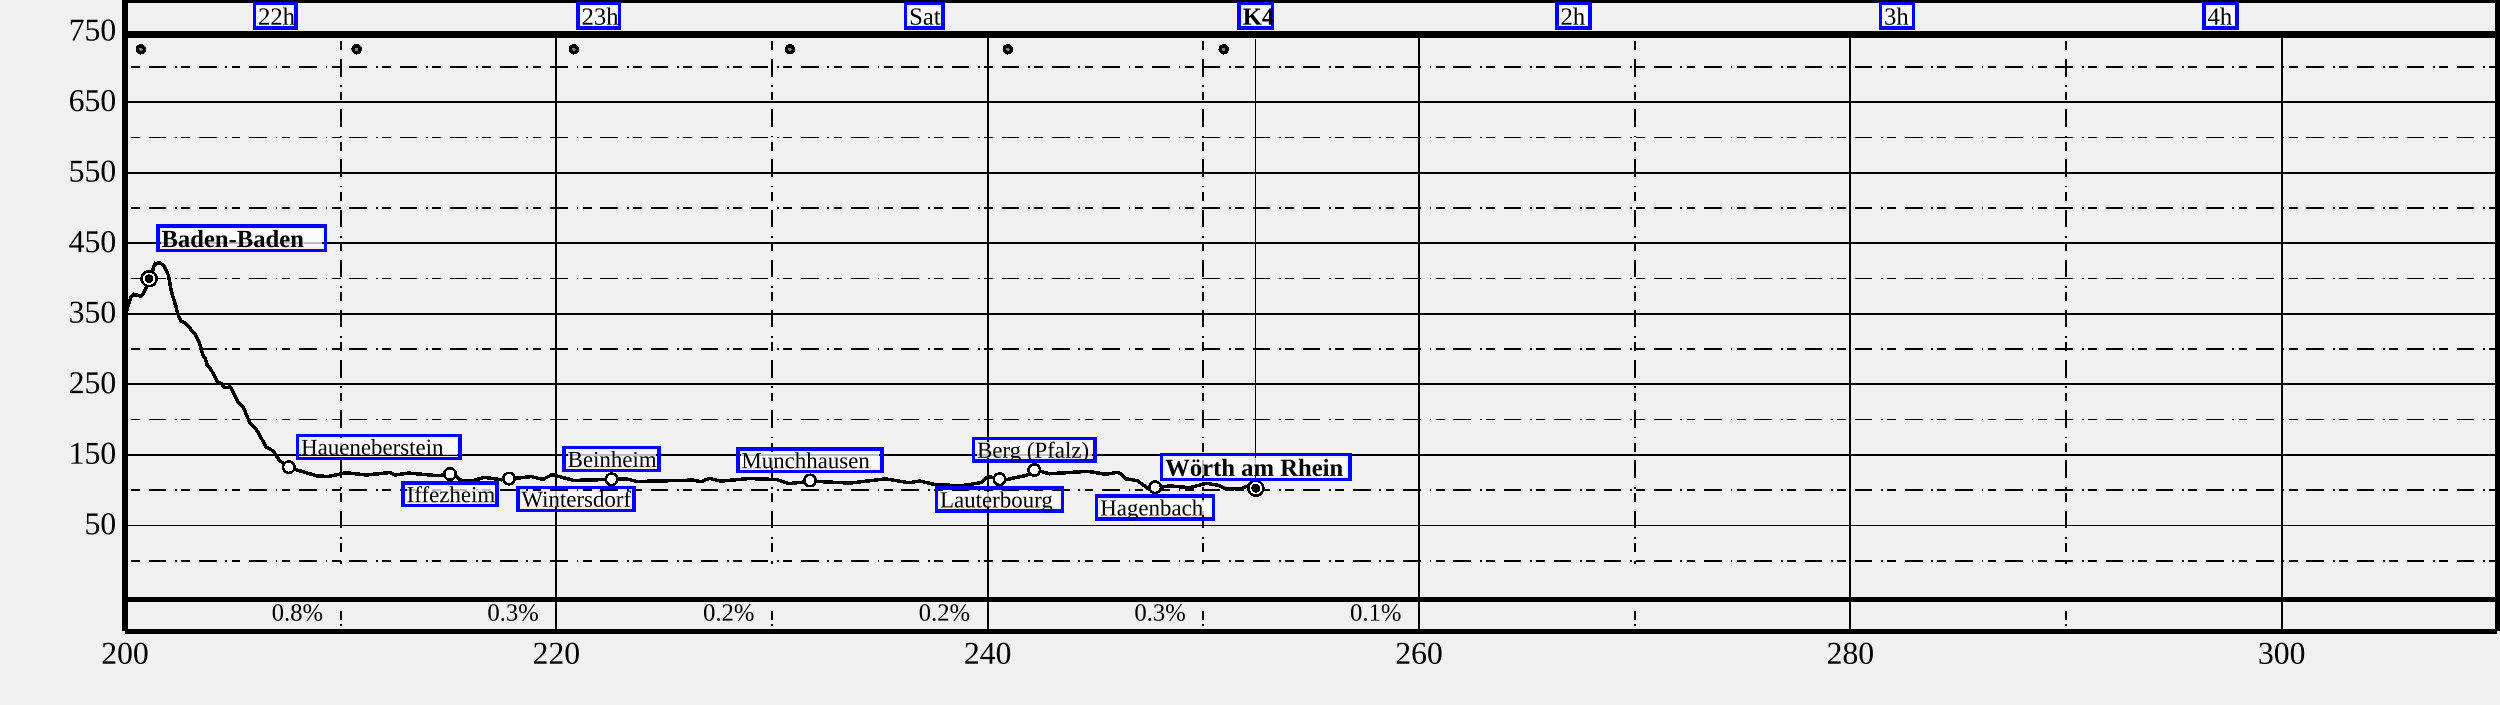
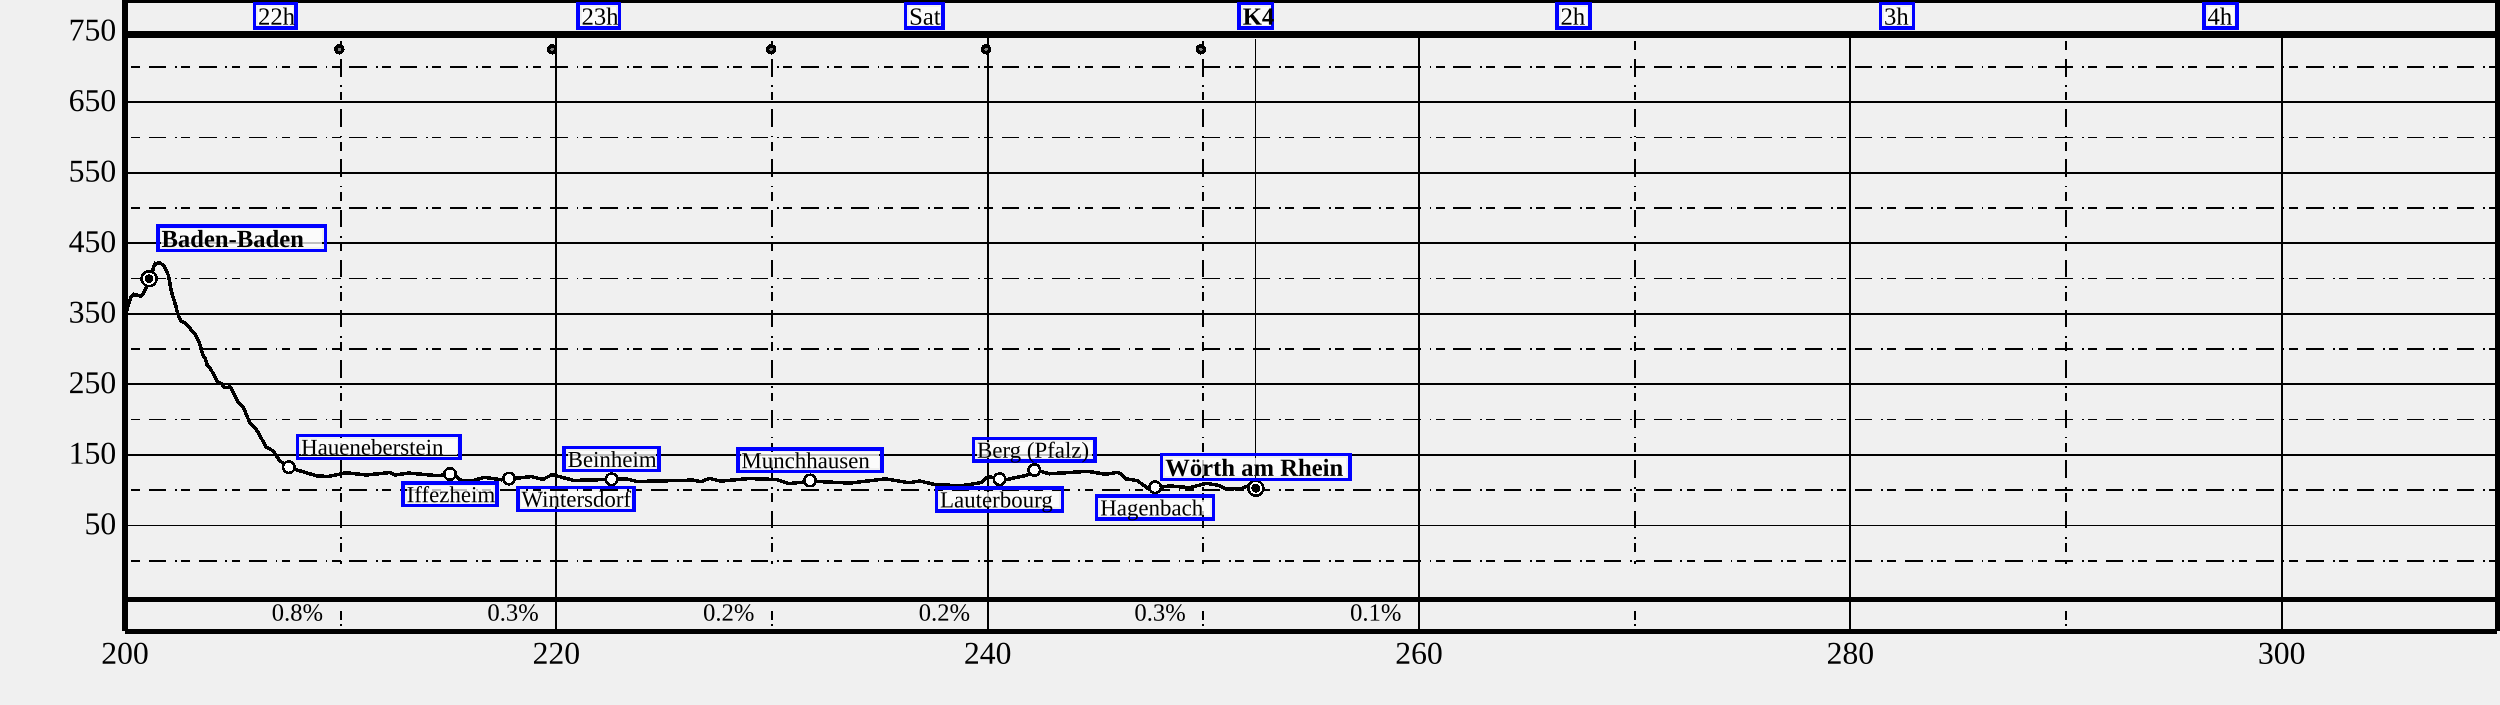
<svg xmlns="http://www.w3.org/2000/svg" height="400" width="1420">
  <g font-size="18" id="world" shape-rendering="crispEdges">
    <g id="BG" />
    <g id="SB" transform="translate(71 360)">
      <text text-anchor="middle" x="0" y="17">
200
</text>
      <text text-anchor="middle" x="245" y="17">
220
</text>
      <text text-anchor="middle" x="490" y="17">
240
</text>
      <text text-anchor="middle" x="735" y="17">
260
</text>
      <text text-anchor="middle" x="980" y="17">
280
</text>
      <text text-anchor="middle" x="1225" y="17">
300
</text>
    </g>
    <g id="SD" transform="translate(71 0)">
      <path d="M0,0 L1347.5,0" stroke="black" stroke-width="3" />
      <path d="M0,0 L0,358.5" stroke="black" stroke-width="3" />
      <path d="M0,358.5 L1347.5,358.5" stroke="black" stroke-width="3" />
      <path d="M1347.5,0 L1347.5,358.5" stroke="black" stroke-width="3" />
      <path d="M0,358.5 L1347.5,358.5" stroke="black" stroke-width="1" />
      <path d="M0,20 L0,358.5" stroke="black" stroke-width="1" />
      <path d="M245,20 L245,358.5" stroke="black" stroke-width="1" />
      <path d="M490,20 L490,358.5" stroke="black" stroke-width="1" />
      <path d="M735,20 L735,358.5" stroke="black" stroke-width="1" />
      <path d="M980,20 L980,358.5" stroke="black" stroke-width="1" />
      <path d="M1225,20 L1225,358.5" stroke="black" stroke-width="1" />
      <path d="M122.5,20 L122.5,320.5" stroke="black" stroke-dasharray="1.0,2.5,5.0,5.0,10.0,5.0" />
      <path d="M367.5,20 L367.5,320.5" stroke="black" stroke-dasharray="1.0,2.5,5.0,5.0,10.0,5.0" />
      <path d="M612.5,20 L612.5,320.5" stroke="black" stroke-dasharray="1.0,2.5,5.0,5.0,10.0,5.0" />
      <path d="M857.5,20 L857.5,320.5" stroke="black" stroke-dasharray="1.0,2.5,5.0,5.0,10.0,5.0" />
      <path d="M1102.5,20 L1102.5,320.5" stroke="black" stroke-dasharray="1.0,2.5,5.0,5.0,10.0,5.0" />
      <path d="M1347.5,20 L1347.5,320.5" stroke="black" stroke-dasharray="1.0,2.5,5.0,5.0,10.0,5.0" />
      <path d="M0,298.438 L1347.5,298.438" stroke="black" stroke-width="1" />
      <path d="M0,258.375 L1347.5,258.375" stroke="black" stroke-width="1" />
      <path d="M0,218.312 L1347.5,218.312" stroke="black" stroke-width="1" />
      <path d="M0,178.25 L1347.5,178.25" stroke="black" stroke-width="1" />
      <path d="M0,138.188 L1347.5,138.188" stroke="black" stroke-width="1" />
      <path d="M0,98.125 L1347.5,98.125" stroke="black" stroke-width="1" />
      <path d="M0,58.062 L1347.5,58.062" stroke="black" stroke-width="1" />
      <path d="M0,18 L1347.5,18" stroke="black" stroke-width="1" />
      <path d="M0,318.469 L1347.5,318.469" stroke="black" stroke-dasharray="1.0,2.5,5.0,5.0,10.0,5.0" />
      <path d="M0,278.406 L1347.5,278.406" stroke="black" stroke-dasharray="1.0,2.5,5.0,5.0,10.0,5.0" />
      <path d="M0,238.344 L1347.5,238.344" stroke="black" stroke-dasharray="1.0,2.5,5.0,5.0,10.0,5.0" />
      <path d="M0,198.281 L1347.5,198.281" stroke="black" stroke-dasharray="1.0,2.5,5.0,5.0,10.0,5.0" />
      <path d="M0,158.219 L1347.5,158.219" stroke="black" stroke-dasharray="1.0,2.5,5.0,5.0,10.0,5.0" />
      <path d="M0,118.156 L1347.5,118.156" stroke="black" stroke-dasharray="1.0,2.5,5.0,5.0,10.0,5.0" />
      <path d="M0,78.094 L1347.5,78.094" stroke="black" stroke-dasharray="1.0,2.5,5.0,5.0,10.0,5.0" />
      <path d="M0,38.031 L1347.5,38.031" stroke="black" stroke-dasharray="1.0,2.5,5.0,5.0,10.0,5.0" />
      <path d="M0,20 L1347.5,20" stroke="black" stroke-width="3" />
      <text font-size="14" text-anchor="end" x="112.5" y="352.5">
0.8%
</text>
      <text font-size="14" text-anchor="end" x="235" y="352.5">
0.3%
</text>
      <text font-size="14" text-anchor="end" x="357.5" y="352.5">
0.2%
</text>
      <text font-size="14" text-anchor="end" x="480" y="352.5">
0.2%
</text>
      <text font-size="14" text-anchor="end" x="602.5" y="352.5">
0.3%
</text>
      <text font-size="14" text-anchor="end" x="725" y="352.5">
0.1%
</text>
      <path d="M122.5,355.5 L122.5,340.5" stroke="black" stroke-dasharray="1.0,2.5,5.0,5.0,10.0,5.0" />
      <path d="M367.5,355.5 L367.5,340.5" stroke="black" stroke-dasharray="1.0,2.5,5.0,5.0,10.0,5.0" />
      <path d="M612.5,355.5 L612.5,340.5" stroke="black" stroke-dasharray="1.0,2.5,5.0,5.0,10.0,5.0" />
      <path d="M857.5,355.5 L857.5,340.5" stroke="black" stroke-dasharray="1.0,2.5,5.0,5.0,10.0,5.0" />
      <path d="M1102.5,355.5 L1102.5,340.5" stroke="black" stroke-dasharray="1.0,2.5,5.0,5.0,10.0,5.0" />
      <path d="M1347.5,355.5 L1347.5,340.5" stroke="black" stroke-dasharray="1.0,2.5,5.0,5.0,10.0,5.0" />
      <path d="M0,340.5 L1347.5,340.5" stroke="black" stroke-width="3" />
      <path d="M-0.1,178.2 L0.4,176.5 L1.0,176.6 L1.3,174.7 L3.5,168.5 L4.8,167.0 L9.0,168.3 L10.2,166.8 L12.3,163.1 L13.5,158.4 L15.9,153.2 L16.2,151.2 L19.2,148.8 L22.2,151.1 L24.6,156.3 L26.4,165.7 L28.6,173.1 L28.8,173.1 L29.3,176.3 L31.6,182.2 L34.4,183.7 L39.8,189.8 L42.5,195.4 L44.1,201.2 L45.6,203.8 L46.7,207.5 L48.6,209.5 L52.5,216.8 L54.8,218.0 L56.3,220.2 L59.8,219.8 L64.2,228.5 L67.5,231.9 L71.0,240.5 L74.7,244.1 L80.2,253.9 L84.4,256.3 L87.9,261.8 L94.8,266.1 L109.3,270.4 L115.4,270.6 L125.7,268.5 L137.2,269.8 L150.4,268.4 L153.3,269.8 L161.1,268.7 L177.7,270.2 L184.2,269.4 L187.9,270.5 L190.4,272.7 L196.9,273.3 L203.9,271.1 L214.1,272.5 L230.7,270.7 L237.3,272.3 L242.6,269.6 L254.9,272.9 L284.6,272.0 L291.0,273.5 L322.5,272.7 L327.1,273.6 L332.0,271.7 L338.3,273.3 L354.7,271.8 L370.3,272.4 L377.2,274.7 L390.1,273.3 L411.6,274.4 L432.0,272.0 L445.2,274.2 L451.5,273.2 L460.4,275.3 L475.1,275.9 L486.4,274.1 L490.2,270.7 L499.7,272.6 L512.4,269.9 L516.5,266.8 L525.1,269.1 L546.9,267.7 L557.1,269.4 L563.8,268.3 L565.7,269.0 L568.2,271.9 L575.0,273.0 L581.4,277.7 L593.4,276.0 L605.0,277.0 L614.1,274.5 L620.9,275.6 L625.4,277.8 L634.5,277.4 L638.1,275.9 L642.3,277.1" fill="transparent" id="track" stroke="black" stroke-linejoin="miter" stroke-miterlimit="1" stroke-width="2" />
      <g>
        <g>
-           <circle cx="8.977" cy="28" fill="Gray" id="user-step" r="2" stroke="black" stroke-width="2" />
-         </g>
-         <g>
-           <circle cx="131.558" cy="28" fill="Gray" id="user-step" r="2" stroke="black" stroke-width="2" />
-         </g>
-         <g>
-           <circle cx="254.948" cy="28" fill="Gray" id="user-step" r="2" stroke="black" stroke-width="2" />
-         </g>
-         <g>
-           <circle cx="377.668" cy="28" fill="Gray" id="user-step" r="2" stroke="black" stroke-width="2" />
-         </g>
-         <g>
-           <circle cx="501.435" cy="28" fill="Gray" id="user-step" r="2" stroke="black" stroke-width="2" />
-         </g>
-         <g>
-           <circle cx="624.073" cy="28" fill="Gray" id="user-step" r="2" stroke="black" stroke-width="2" />
+           <circle cx="121.74" cy="28" fill="Gray" id="user-step" r="2" stroke="black" stroke-width="2" />
+         </g>
+         <g>
+           <circle cx="242.645" cy="28" fill="Gray" id="user-step" r="2" stroke="black" stroke-width="2" />
+         </g>
+         <g>
+           <circle cx="367.033" cy="28" fill="Gray" id="user-step" r="2" stroke="black" stroke-width="2" />
+         </g>
+         <g>
+           <circle cx="489.113" cy="28" fill="Gray" id="user-step" r="2" stroke="black" stroke-width="2" />
+         </g>
+         <g>
+           <circle cx="611.056" cy="28" fill="Gray" id="user-step" r="2" stroke="black" stroke-width="2" />
        </g>
        <g>
          <circle cx="642.301" cy="277.284" fill="Blue" id="0/wp" r="5" />
        </g>
        <g transform="translate(642.301 277.2845)">
          <rect fill="white" fill-opacity="0.75" height="10" id="label-bg" width="14.875" x="-7.438" y="-273.284" />
          <rect fill="none" height="14" id="label-dbg" stroke="blue" stroke-width="2" width="18.875" x="-9.438" y="-275.284" />
          <text font-size="14.0" font-style="normal" font-weight="bold" id="0/wp/text" text-anchor="start" x="-7.438" y="-263.284">
K4
</text>
        </g>
        <path d="M642.30,22.00 L642.30,271.28" id="link" stroke="black" stroke-linejoin="miter" stroke-miterlimit="1" stroke-width="0.5" />
        <g>
          <circle cx="13.697" cy="158.299" fill="Black" id="1/wp" r="5" />
          <circle cx="13.697" cy="158.299" fill="white" id="1/wp-little-white" r="3.5" />
          <circle cx="13.697" cy="158.299" fill="black" id="1/wp-little-white" r="2.5" />
        </g>
        <g transform="translate(13.69698 158.2989)">
          <rect fill="white" fill-opacity="0.75" height="10" id="label-bg" width="91.196" x="7" y="-28" />
          <rect fill="none" height="14" id="label-dbg" stroke="blue" stroke-width="2" width="95.196" x="5" y="-30" />
          <text font-size="14.0" font-style="normal" font-weight="bold" id="1/wp/text" text-anchor="start" x="7.000" y="-18.000">
Baden-Baden
</text>
        </g>
        <path d="M16.91,148.03 L15.49,152.57" id="link" stroke="black" stroke-linejoin="miter" stroke-miterlimit="1" stroke-width="0.5" />
        <g>
          <circle cx="642.301" cy="277.284" fill="Black" id="2/wp" r="5" />
          <circle cx="642.301" cy="277.284" fill="white" id="2/wp-little-white" r="3.5" />
          <circle cx="642.301" cy="277.284" fill="black" id="2/wp-little-white" r="2.5" />
        </g>
        <g transform="translate(642.301 277.2845)">
          <rect fill="white" fill-opacity="0.75" height="10" id="label-bg" width="102.959" x="-51.48" y="-17" />
          <rect fill="none" height="14" id="label-dbg" stroke="blue" stroke-width="2" width="106.959" x="-53.48" y="-19" />
          <text font-size="14.0" font-style="normal" font-weight="bold" id="2/wp/text" text-anchor="start" x="-51.480" y="-7.000">
Wörth am Rhein
</text>
        </g>
        <g>
          <circle cx="585.114" cy="276.764" fill="Black" id="3/wp" r="4" />
          <circle cx="585.114" cy="276.764" fill="white" id="3/wp-little-white" r="2.5" />
        </g>
        <g transform="translate(585.1145 276.7637)">
          <rect fill="white" fill-opacity="0.75" height="9" id="label-bg" width="62.351" x="-31.176" y="7" />
          <rect fill="none" height="13" id="label-dbg" stroke="blue" stroke-width="2" width="66.351" x="-33.176" y="5" />
          <text font-size="13.0" font-style="normal" font-weight="normal" id="3/wp/text" text-anchor="start" x="-31.176" y="16.000">
Hagenbach
</text>
        </g>
        <g>
          <circle cx="184.616" cy="269.232" fill="Black" id="4/wp" r="4" />
          <circle cx="184.616" cy="269.232" fill="white" id="4/wp-little-white" r="2.5" />
        </g>
        <g transform="translate(184.6157 269.2319)">
          <rect fill="white" fill-opacity="0.75" height="9" id="label-bg" width="49.266" x="-24.633" y="7" />
          <rect fill="none" height="13" id="label-dbg" stroke="blue" stroke-width="2" width="53.266" x="-26.633" y="5" />
          <text font-size="13.0" font-style="normal" font-weight="normal" id="4/wp/text" text-anchor="start" x="-24.633" y="16.000">
Iffezheim
</text>
        </g>
        <g>
          <circle cx="496.739" cy="272.197" fill="Black" id="5/wp" r="4" />
          <circle cx="496.739" cy="272.197" fill="white" id="5/wp-little-white" r="2.5" />
        </g>
        <g transform="translate(496.7392 272.1966)">
          <rect fill="white" fill-opacity="0.75" height="9" id="label-bg" width="67.586" x="-33.793" y="7" />
          <rect fill="none" height="13" id="label-dbg" stroke="blue" stroke-width="2" width="71.586" x="-35.793" y="5" />
          <text font-size="13.0" font-style="normal" font-weight="normal" id="5/wp/text" text-anchor="start" x="-33.793" y="16.000">
Lauterbourg
</text>
        </g>
        <g>
          <circle cx="516.512" cy="266.988" fill="Black" id="6/wp" r="4" />
          <circle cx="516.512" cy="266.988" fill="white" id="6/wp-little-white" r="2.5" />
        </g>
        <g transform="translate(516.5121 266.9884)">
          <rect fill="white" fill-opacity="0.75" height="9" id="label-bg" width="65.122" x="-32.561" y="-16" />
          <rect fill="none" height="13" id="label-dbg" stroke="blue" stroke-width="2" width="69.122" x="-34.561" y="-18" />
          <text font-size="13.0" font-style="normal" font-weight="normal" id="6/wp/text" text-anchor="start" x="-32.561" y="-7.000">
Berg (Pfalz)
</text>
        </g>
        <g>
          <circle cx="276.397" cy="272.237" fill="Black" id="7/wp" r="4" />
          <circle cx="276.397" cy="272.237" fill="white" id="7/wp-little-white" r="2.5" />
        </g>
        <g transform="translate(276.3968 272.2366)">
          <rect fill="white" fill-opacity="0.75" height="9" id="label-bg" width="49.959" x="-24.979" y="-16" />
          <rect fill="none" height="13" id="label-dbg" stroke="blue" stroke-width="2" width="53.959" x="-26.979" y="-18" />
          <text font-size="13.0" font-style="normal" font-weight="normal" id="7/wp/text" text-anchor="start" x="-24.979" y="-7.000">
Beinheim
</text>
        </g>
        <g>
          <circle cx="389.103" cy="272.918" fill="Black" id="8/wp" r="4" />
          <circle cx="389.103" cy="272.918" fill="white" id="8/wp-little-white" r="2.5" />
        </g>
        <g transform="translate(389.1032 272.9177)">
          <rect fill="white" fill-opacity="0.75" height="9" id="label-bg" width="77.977" x="-38.988" y="-16" />
          <rect fill="none" height="13" id="label-dbg" stroke="blue" stroke-width="2" width="81.977" x="-40.988" y="-18" />
          <text font-size="13.0" font-style="normal" font-weight="normal" id="8/wp/text" text-anchor="start" x="-38.988" y="-7.000">
Munchhausen
</text>
        </g>
        <g>
          <circle cx="218.163" cy="271.836" fill="Black" id="9/wp" r="4" />
          <circle cx="218.163" cy="271.836" fill="white" id="9/wp-little-white" r="2.5" />
        </g>
        <g transform="translate(218.1634 271.836)">
          <rect fill="white" fill-opacity="0.75" height="9" id="label-bg" width="61.966" x="7" y="7" />
          <rect fill="none" height="13" id="label-dbg" stroke="blue" stroke-width="2" width="65.966" x="5" y="5" />
          <text font-size="13.0" font-style="normal" font-weight="normal" id="9/wp/text" text-anchor="start" x="7.000" y="16.000">
Wintersdorf
</text>
        </g>
        <g>
          <circle cx="93.04" cy="265.346" fill="Black" id="10/wp" r="4" />
          <circle cx="93.04" cy="265.346" fill="white" id="10/wp-little-white" r="2.5" />
        </g>
        <g transform="translate(93.03956 265.3459)">
          <rect fill="white" fill-opacity="0.75" height="9" id="label-bg" width="88.291" x="7" y="-16" />
          <rect fill="none" height="13" id="label-dbg" stroke="blue" stroke-width="2" width="92.291" x="5" y="-18" />
          <text font-size="13.0" font-style="normal" font-weight="normal" id="10/wp/text" text-anchor="start" x="7.000" y="-7.000">
Haueneberstein
</text>
        </g>
        <g />
        <g transform="translate(97.1875 17)">
          <rect fill="white" fill-opacity="0.75" height="10" id="label-bg" width="19.625" x="-21.625" y="-13" />
          <rect fill="none" height="14" id="label-dbg" stroke="blue" stroke-width="2" width="23.625" x="-23.625" y="-15" />
          <text font-size="14.0" font-style="normal" font-weight="normal" id="" text-anchor="start" x="-21.625" y="-3.000">
22h
</text>
        </g>
        <g />
        <g transform="translate(280.9375 17)">
          <rect fill="white" fill-opacity="0.75" height="10" id="label-bg" width="19.625" x="-21.625" y="-13" />
          <rect fill="none" height="14" id="label-dbg" stroke="blue" stroke-width="2" width="23.625" x="-23.625" y="-15" />
          <text font-size="14.0" font-style="normal" font-weight="normal" id="" text-anchor="start" x="-21.625" y="-3.000">
23h
</text>
        </g>
        <g />
        <g transform="translate(464.6875 17)">
          <rect fill="white" fill-opacity="0.75" height="10" id="label-bg" width="17.304" x="-19.304" y="-13" />
          <rect fill="none" height="14" id="label-dbg" stroke="blue" stroke-width="2" width="21.304" x="-21.304" y="-15" />
          <text font-size="14.0" font-style="normal" font-weight="normal" id="" text-anchor="start" x="-19.304" y="-3.000">
Sat
</text>
        </g>
        <g />
        <g transform="translate(832.1875 17)">
          <rect fill="white" fill-opacity="0.75" height="10" id="label-bg" width="14.817" x="-16.817" y="-13" />
          <rect fill="none" height="14" id="label-dbg" stroke="blue" stroke-width="2" width="18.817" x="-18.817" y="-15" />
          <text font-size="14.0" font-style="normal" font-weight="normal" id="" text-anchor="start" x="-16.817" y="-3.000">
 2h
</text>
        </g>
        <g />
        <g transform="translate(1015.938 17)">
          <rect fill="white" fill-opacity="0.75" height="10" id="label-bg" width="14.817" x="-16.817" y="-13" />
          <rect fill="none" height="14" id="label-dbg" stroke="blue" stroke-width="2" width="18.817" x="-18.817" y="-15" />
          <text font-size="14.0" font-style="normal" font-weight="normal" id="" text-anchor="start" x="-16.817" y="-3.000">
 3h
</text>
        </g>
        <g />
        <g transform="translate(1199.688 17)">
          <rect fill="white" fill-opacity="0.75" height="10" id="label-bg" width="14.817" x="-16.817" y="-13" />
          <rect fill="none" height="14" id="label-dbg" stroke="blue" stroke-width="2" width="18.817" x="-18.817" y="-15" />
          <text font-size="14.0" font-style="normal" font-weight="normal" id="" text-anchor="start" x="-16.817" y="-3.000">
 4h
</text>
        </g>
      </g>
    </g>
    <g id="SL" transform="translate(0 0)">
      <text text-anchor="end" x="66" y="303.438">
50
</text>
      <text text-anchor="end" x="66" y="263.375">
150
</text>
      <text text-anchor="end" x="66" y="223.312">
250
</text>
      <text text-anchor="end" x="66" y="183.25">
350
</text>
      <text text-anchor="end" x="66" y="143.188">
450
</text>
      <text text-anchor="end" x="66" y="103.125">
550
</text>
      <text text-anchor="end" x="66" y="63.062">
650
</text>
      <text text-anchor="end" x="66" y="23">
750
</text>
    </g>
  </g>
</svg>
